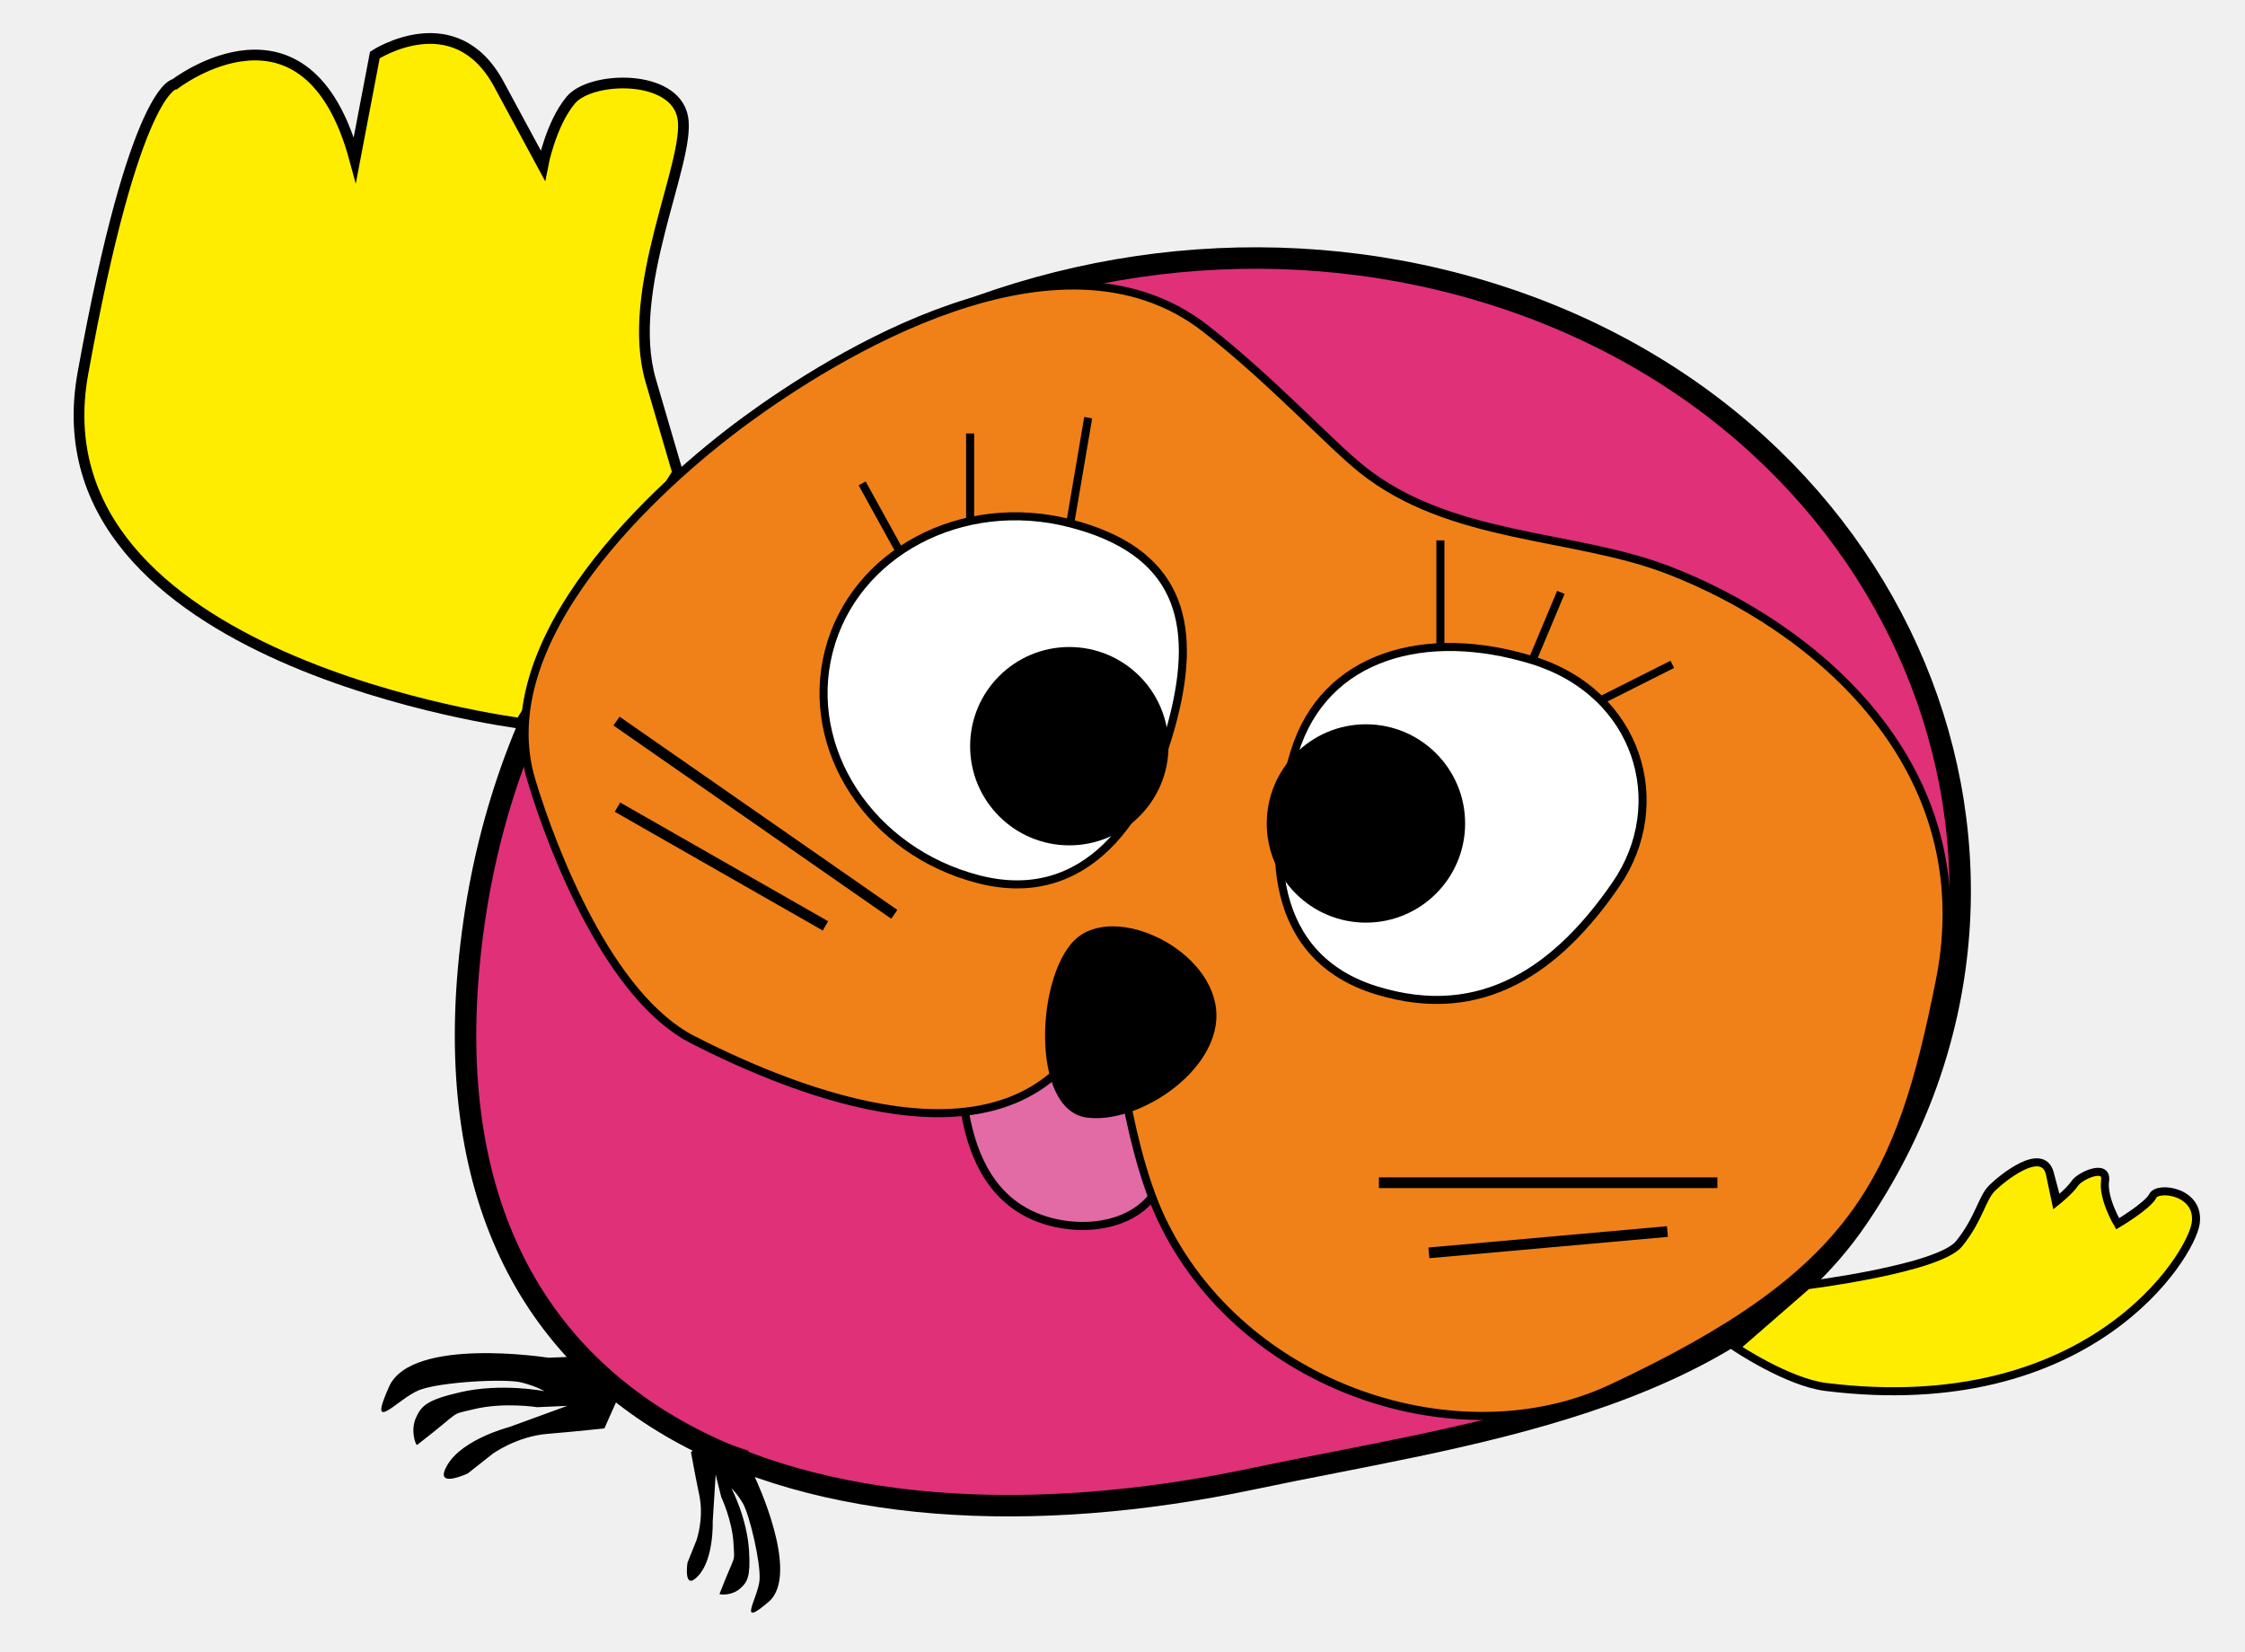
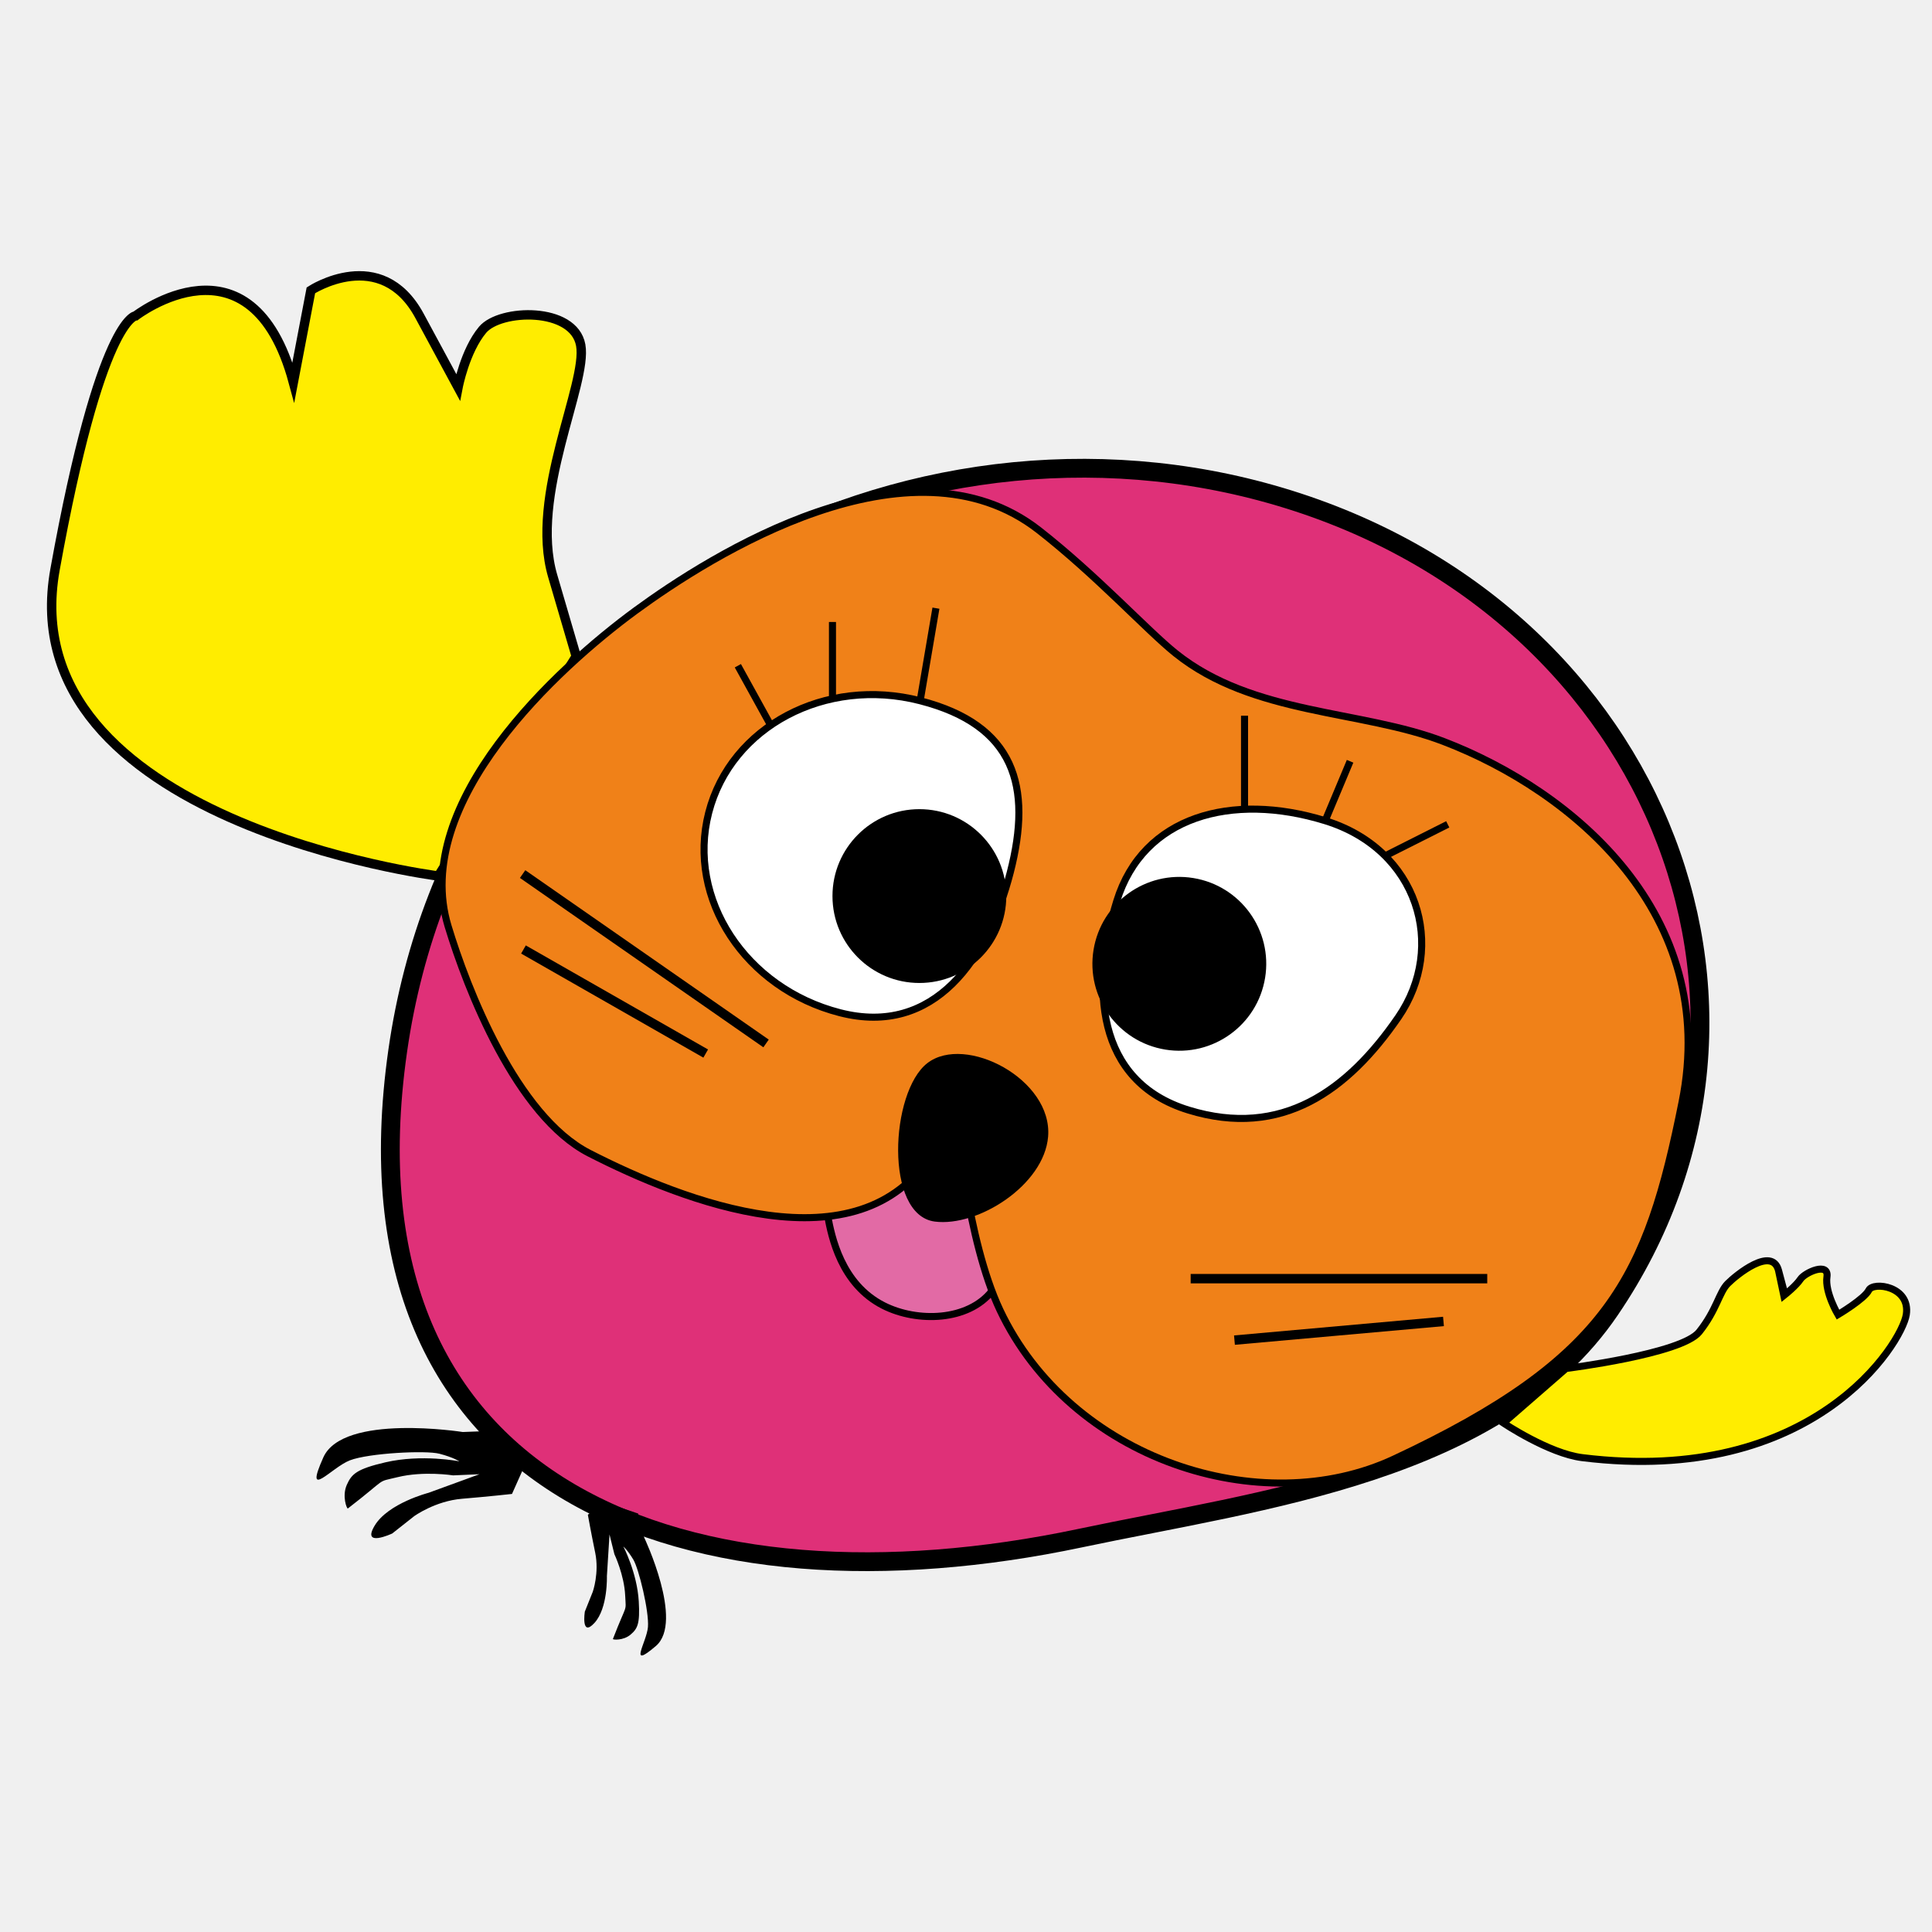
- <svg xmlns="http://www.w3.org/2000/svg" version="1.1" id="Calque_1" x="0px" y="0px" viewBox="0 0 837 616" style="enable-background:new 0 0 837 616;" xml:space="preserve">
+ <svg xmlns="http://www.w3.org/2000/svg" version="1.1" id="Calque_1" x="0px" y="0px" viewBox="0 0 822.05 822.05" style="enable-background:new 0 0 822.05 822.05;" xml:space="preserve">
  <style type="text/css">
	.st0{fill:#DF3078;stroke:#000000;stroke-width:8;stroke-miterlimit:10;}
	.st1{fill:#FFED00;stroke:#000000;stroke-width:4;stroke-miterlimit:10;}
	.st2{fill:#E26AA5;stroke:#000000;stroke-width:3;stroke-miterlimit:10;}
	.st3{fill:#F08118;stroke:#000000;stroke-width:3;stroke-miterlimit:10;}
	.st4{fill:#FFED00;stroke:#000000;stroke-width:3;stroke-miterlimit:10;}
	.st5{fill:#FFFFFF;stroke:#000000;stroke-width:3;stroke-miterlimit:10;}
	.st6{fill:none;stroke:#000000;stroke-width:4;stroke-miterlimit:10;}
	.st7{fill:none;stroke:#000000;stroke-width:3;stroke-miterlimit:10;}
</style>
-   <path class="st0" d="M692.48,454.38c-47.23,69.39-148.12,80.74-225.32,97.05c-164.52,34.76-317.61-17.48-290.45-207.37  c26.4-184.59,209.32-280.4,367.87-237.84C710.58,150.78,780.67,324.83,692.48,454.38z" />
-   <path class="st1" d="M193.99,269.72c0,0-182.47-23.09-163.09-130.45s34.3-107.9,34.3-107.9s49.21-38.02,67.1,28.23l7.46-39.09  c0,0,29.82-19.5,46.22,10.86s16.4,30.36,16.4,30.36s2.95-15.49,10.44-24.43s38.77-9.86,41.75,6.54s-21.95,63.99-11.93,98.2  s10.02,34.21,10.02,34.21L193.99,269.72z" />
-   <path class="st2" d="M359.69,414.58c1.59,8.3,5.54,28.8,23.81,37.97c14.36,7.21,35.93,6.57,46.05-6.25  c6.94-8.79,5.8-19.86,5.17-25.91c-0.31-3.03-3.67-31.09-27.4-40.51c-16.22-6.43-38.67-2.85-46.46,10.72  C356.53,398.14,358.11,406.37,359.69,414.58z" />
-   <path class="st3" d="M404.11,387.64c-31.12,49.94-106.09,20.43-145.94,0c-30.98-15.88-51.97-69.92-60.03-96.57  c-15.94-52.73,46.54-109.91,79.78-134.29c31.88-23.38,116.7-77.11,171.61-34.19c24.61,19.24,46.13,42.73,58.15,52.36  c32.94,26.41,78.83,24.01,114.08,37.54c54.85,21.05,117.47,73.31,101.44,153.35c-14.92,74.52-30.86,109.08-122.53,151.93  c-56.73,26.52-137.71,0.17-167.71-63.34c-7.06-14.96-11.74-35.64-14.44-51.84L404.11,387.64z" />
-   <path class="st4" d="M673.81,479.26c0,0,49.14-6.14,56.64-15.52c7.5-9.38,8.44-16.88,12.19-20.63c3.75-3.75,18.76-15.94,21.57-5.63  s2.81,10.32,2.81,10.32s4.69-3.75,6.56-6.56c1.88-2.81,12.19-7.5,11.25-0.94c-0.94,6.56,4.69,16.05,4.69,16.05  s11.25-6.67,13.13-10.42c1.88-3.75,17.82-1.67,15.94,10.42c-1.88,12.09-39.39,73.04-137.85,60.85  c-14.24-1.76-33.57-14.74-33.57-14.74L673.81,479.26z" />
-   <path d="M402.05,349.34c16.14-12.5,53.41,6.85,51.39,31.29c-1.7,20.58-29.8,38.49-48.21,36.12  C383.68,413.98,386.24,361.58,402.05,349.34z" />
-   <path class="st5" d="M437.36,268.12c-9.43,36.66-32.24,70.11-72.5,59.76s-65.26-48.47-55.83-85.12  c9.43-36.66,49.71-57.98,89.97-47.62S446.79,231.46,437.36,268.12z" />
-   <path class="st5" d="M482.64,280.43c-11.15,36.17-9.22,76.62,30.51,88.86c39.73,12.25,67.88-8.32,89.32-39.51  c20.64-30.02,8.58-71.35-31.14-83.6S493.79,244.26,482.64,280.43z" />
-   <circle cx="398.67" cy="278.25" r="36.98" />
-   <circle cx="509.26" cy="307.07" r="36.98" />
-   <path d="M204.39,506.29c0,0-50.93-8.03-59.34,10.81c-8.41,18.83,3.4,4.27,11.36,1.22c7.96-3.04,32.17-4.32,38.08-2.78  c5.91,1.54,8.45,3.23,8.45,3.23s-16-3.19-31.53,0.43c-12.14,2.83-14.3,4.94-16.35,9.53c-2.16,4.84,0.02,10.42,0.44,10.09  c17.61-13.58,11.56-10.97,21.14-13.32c11.12-2.73,23.64-0.76,23.64-0.76l11.21-0.49l-21.68,7.91c0,0-17.18,4.42-22.91,13.96  c-5.73,9.54,7.48,3.34,7.48,3.34l9.34-7.37c0,0,8.93-6.46,20.35-7.4c11.42-0.95,21.26-2.05,21.26-2.05l4.5-10.08l-11.74-16.79  L204.39,506.29z" />
-   <path d="M281.59,551.21c0,0,17.02,35.81,4.97,46.12c-12.05,10.31-3.89-1.58-3.38-8.11c0.51-6.53-3.82-24.66-6.25-28.69  c-2.42-4.02-4.22-5.53-4.22-5.53s5.84,11.1,6.56,23.34c0.56,9.57-0.53,11.62-3.46,14.13c-3.1,2.65-7.69,2.26-7.54,1.88  c6.17-15.94,5.57-10.92,5.22-18.49c-0.41-8.79-4.59-17.6-4.59-17.6l-2.08-8.38l-1.11,17.71c0,0,0.48,13.63-5.3,19.94  c-5.78,6.3-4.1-4.79-4.1-4.79l3.4-8.5c0,0,2.81-7.99,1.02-16.62c-1.79-8.63-3.12-16.12-3.12-16.12l6.45-5.52l14.94,5L281.59,551.21z  " />
-   <line class="st6" x1="514.1" y1="441.04" x2="640.29" y2="441.04" />
-   <line class="st6" x1="532.73" y1="467.19" x2="621.67" y2="459.24" />
-   <line class="st6" x1="229.85" y1="268.89" x2="333.43" y2="340.96" />
-   <line class="st6" x1="230.21" y1="300.98" x2="307.75" y2="345.26" />
-   <line class="st7" x1="335.4" y1="205.58" x2="321.43" y2="180.25" />
-   <line class="st7" x1="361.69" y1="194.31" x2="361.69" y2="161.63" />
-   <line class="st7" x1="399" y1="195.13" x2="405.71" y2="155.75" />
-   <line class="st7" x1="537.02" y1="241.26" x2="537.02" y2="201.51" />
-   <line class="st7" x1="571.33" y1="246.19" x2="581.93" y2="220.9" />
-   <line class="st7" x1="596.83" y1="261.15" x2="623.48" y2="247.73" />
+   <path class="st0" d="M685,557.4c-47.23,69.39-148.12,80.74-225.32,97.05c-164.52,34.76-317.61-17.48-290.45-207.37  c26.4-184.59,209.32-280.4,367.87-237.84C703.1,253.8,773.19,427.85,685,557.4z" />
+   <path class="st1" d="M186.51,372.74c0,0-182.47-23.09-163.09-130.45s34.3-107.9,34.3-107.9s49.21-38.02,67.1,28.23l7.46-39.09  c0,0,29.82-19.5,46.22,10.86s16.4,30.36,16.4,30.36s2.95-15.49,10.44-24.43s38.77-9.86,41.75,6.54s-21.95,63.99-11.93,98.2  s10.02,34.21,10.02,34.21L186.51,372.74z" />
+   <path class="st2" d="M352.21,517.6c1.59,8.3,5.54,28.8,23.81,37.97c14.36,7.21,35.93,6.57,46.05-6.25  c6.94-8.79,5.8-19.86,5.17-25.91c-0.31-3.03-3.67-31.09-27.4-40.51c-16.22-6.43-38.67-2.85-46.46,10.72  C349.05,501.16,350.63,509.39,352.21,517.6z" />
+   <path class="st3" d="M396.63,490.66c-31.12,49.94-106.09,20.43-145.94,0c-30.98-15.88-51.97-69.92-60.03-96.57  c-15.94-52.73,46.54-109.91,79.78-134.29c31.88-23.38,116.7-77.11,171.61-34.19c24.61,19.24,46.13,42.73,58.15,52.36  c32.94,26.41,78.83,24.01,114.08,37.54c54.85,21.05,117.47,73.31,101.44,153.35c-14.92,74.52-30.86,109.08-122.53,151.93  c-56.73,26.52-137.71,0.17-167.71-63.34c-7.06-14.96-11.74-35.64-14.44-51.84L396.63,490.66z" />
+   <path class="st4" d="M666.33,582.28c0,0,49.14-6.14,56.64-15.52s8.44-16.88,12.19-20.63s18.76-15.94,21.57-5.63  s2.81,10.32,2.81,10.32s4.69-3.75,6.56-6.56c1.88-2.81,12.19-7.5,11.25-0.94s4.69,16.05,4.69,16.05s11.25-6.67,13.13-10.42  s17.82-1.67,15.94,10.42s-39.39,73.04-137.85,60.85c-14.24-1.76-33.57-14.74-33.57-14.74L666.33,582.28z" />
+   <path d="M394.57,452.36c16.14-12.5,53.41,6.85,51.39,31.29c-1.7,20.58-29.8,38.49-48.21,36.12C376.2,517,378.76,464.6,394.57,452.36  z" />
+   <path class="st5" d="M429.88,371.14c-9.43,36.66-32.24,70.11-72.5,59.76s-65.26-48.47-55.83-85.12  c9.43-36.66,49.71-57.98,89.97-47.62C431.78,308.52,439.31,334.48,429.88,371.14z" />
+   <path class="st5" d="M475.16,383.45c-11.15,36.17-9.22,76.62,30.51,88.86c39.73,12.25,67.88-8.32,89.32-39.51  c20.64-30.02,8.58-71.35-31.14-83.6S486.31,347.28,475.16,383.45z" />
+   <circle cx="391.19" cy="381.27" r="36.98" />
+   <ellipse transform="matrix(0.1602 -0.9871 0.9871 0.1602 16.6086 839.7081)" cx="501.78" cy="410.09" rx="36.98" ry="36.98" />
+   <path d="M196.91,609.31c0,0-50.93-8.03-59.34,10.81c-8.41,18.83,3.4,4.27,11.36,1.22c7.96-3.04,32.17-4.32,38.08-2.78  s8.45,3.23,8.45,3.23s-16-3.19-31.53,0.43c-12.14,2.83-14.3,4.94-16.35,9.53c-2.16,4.84,0.02,10.42,0.44,10.09  c17.61-13.58,11.56-10.97,21.14-13.32c11.12-2.73,23.64-0.76,23.64-0.76l11.21-0.49l-21.68,7.91c0,0-17.18,4.42-22.91,13.96  c-5.73,9.54,7.48,3.34,7.48,3.34l9.34-7.37c0,0,8.93-6.46,20.35-7.4c11.42-0.95,21.26-2.05,21.26-2.05l4.5-10.08l-11.74-16.79  L196.91,609.31z" />
+   <path d="M274.11,654.23c0,0,17.02,35.81,4.97,46.12s-3.89-1.58-3.38-8.11c0.51-6.53-3.82-24.66-6.25-28.69  c-2.42-4.02-4.22-5.53-4.22-5.53s5.84,11.1,6.56,23.34c0.56,9.57-0.53,11.62-3.46,14.13c-3.1,2.65-7.69,2.26-7.54,1.88  c6.17-15.94,5.57-10.92,5.22-18.49c-0.41-8.79-4.59-17.6-4.59-17.6l-2.08-8.38l-1.11,17.71c0,0,0.48,13.63-5.3,19.94  c-5.78,6.3-4.1-4.79-4.1-4.79l3.4-8.5c0,0,2.81-7.99,1.02-16.62s-3.12-16.12-3.12-16.12l6.45-5.52l14.94,5L274.11,654.23z" />
+   <line class="st6" x1="506.62" y1="544.06" x2="632.81" y2="544.06" />
+   <line class="st6" x1="525.25" y1="570.21" x2="614.19" y2="562.26" />
+   <line class="st6" x1="222.37" y1="371.91" x2="325.95" y2="443.98" />
+   <line class="st6" x1="222.73" y1="404" x2="300.27" y2="448.28" />
+   <line class="st7" x1="327.92" y1="308.6" x2="313.95" y2="283.27" />
+   <line class="st7" x1="354.21" y1="297.33" x2="354.21" y2="264.65" />
+   <line class="st7" x1="391.52" y1="298.15" x2="398.23" y2="258.77" />
+   <line class="st7" x1="529.54" y1="344.28" x2="529.54" y2="304.53" />
+   <line class="st7" x1="563.85" y1="349.21" x2="574.45" y2="323.92" />
+   <line class="st7" x1="589.35" y1="364.17" x2="616" y2="350.75" />
</svg>
